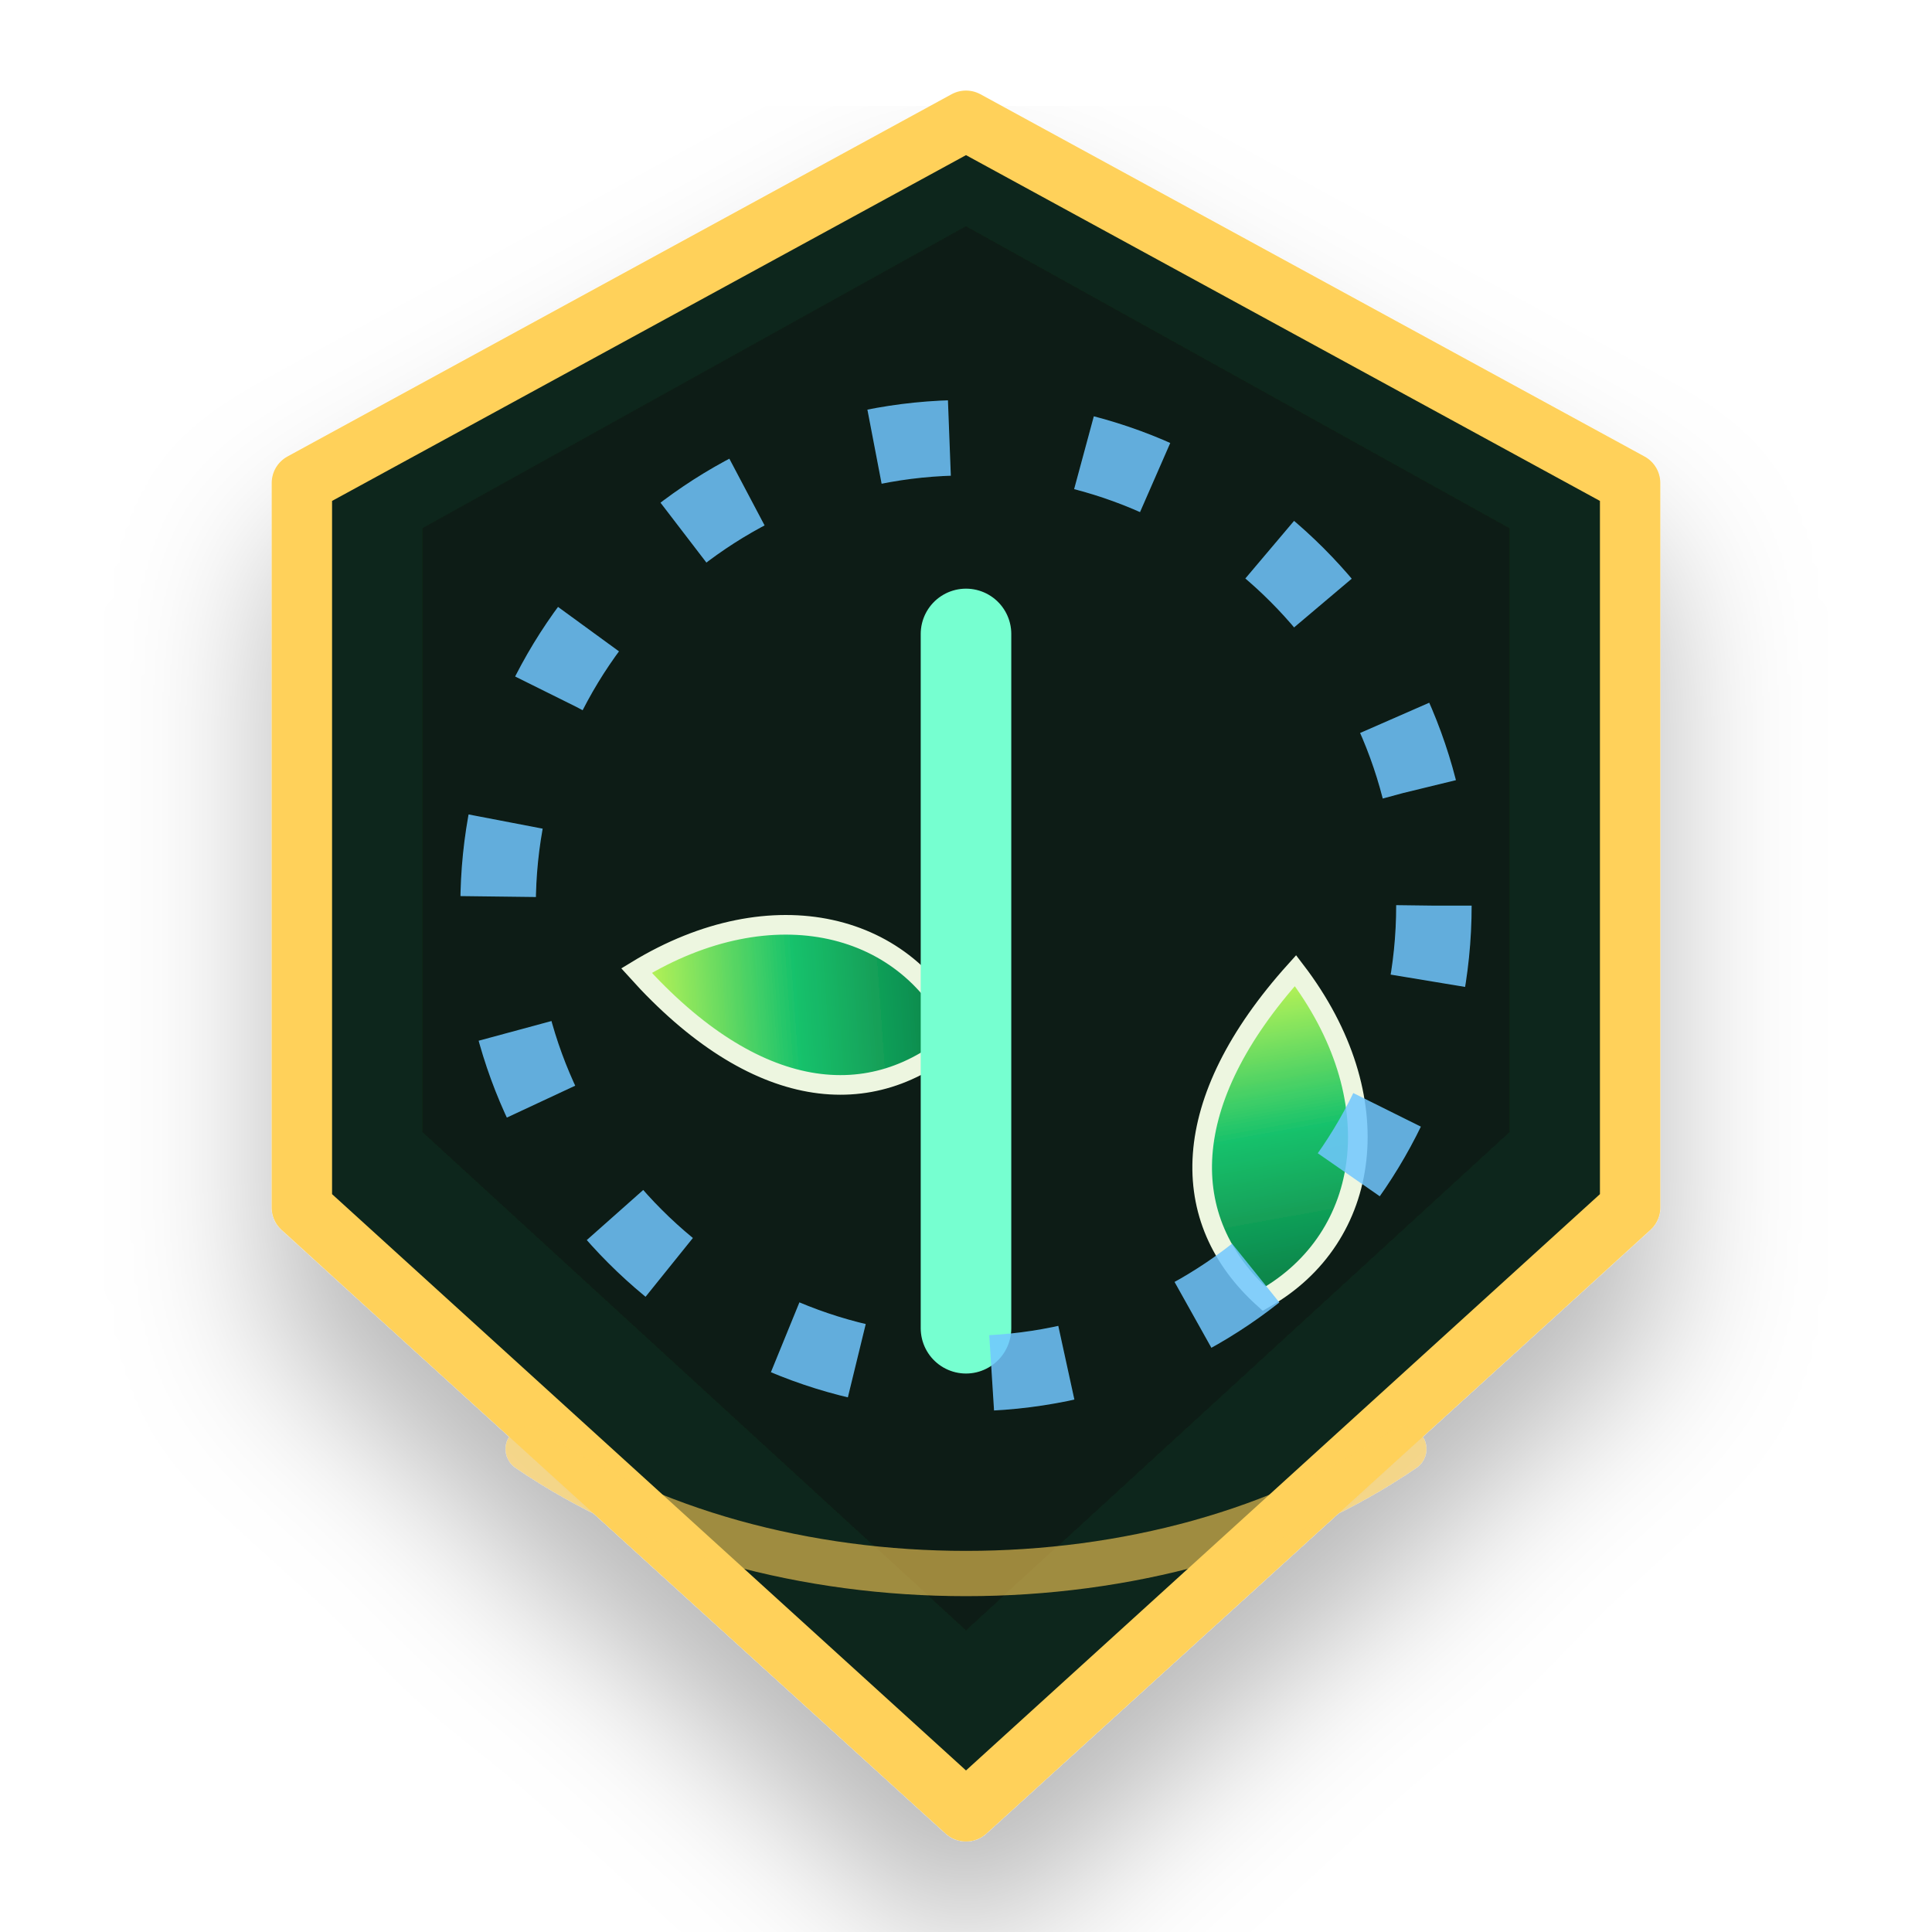
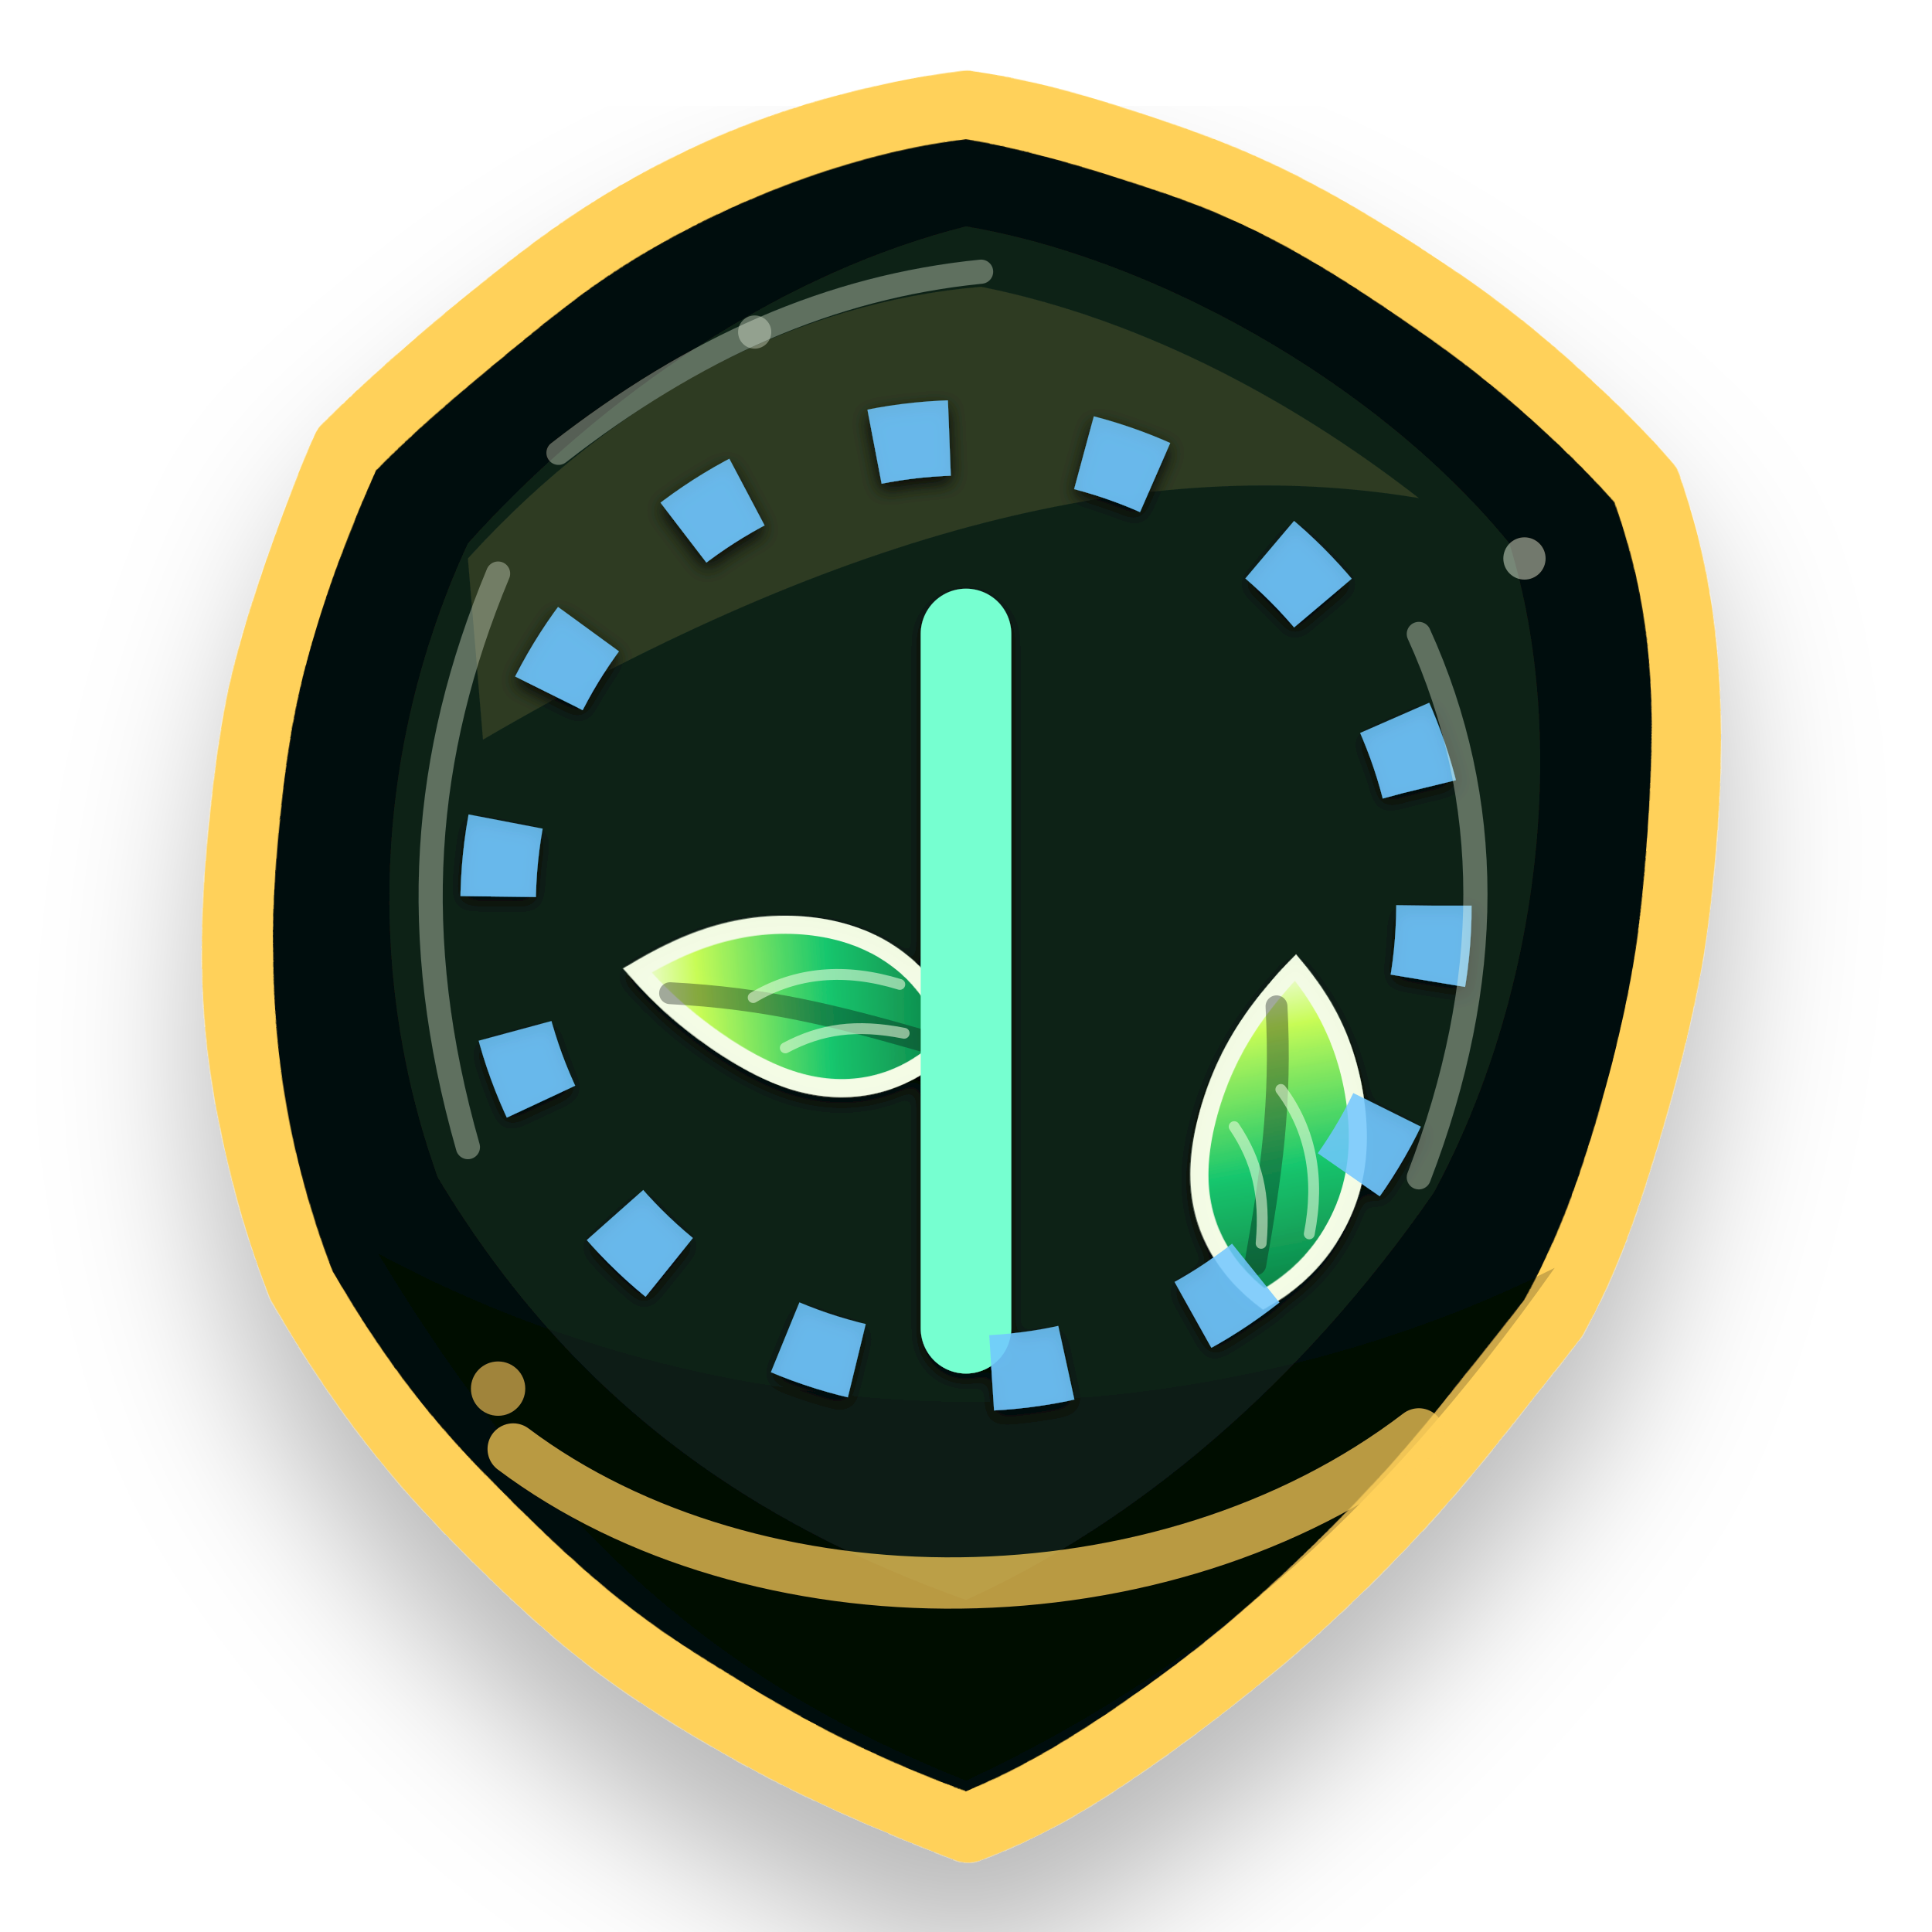
<svg xmlns="http://www.w3.org/2000/svg" viewBox="0 0 128 128" role="img" aria-label="CannaClicker event calm-growth">
  <defs>
    <filter id="softShadow" x="-30%" y="-30%" width="160%" height="170%">
      <feDropShadow dx="0" dy="7" stdDeviation="5" flood-color="#000" flood-opacity=".28" />
    </filter>
+     <filter id="brushRough" x="-10%" y="-10%" width="120%" height="120%">
+       <feTurbulence type="fractalNoise" baseFrequency=".032" numOctaves="2" seed="8" result="noise" />
+       <feDisplacementMap in="SourceGraphic" in2="noise" scale="1.6" xChannelSelector="R" yChannelSelector="G" />
+     </filter>
+     <filter id="inkBleed" x="-18%" y="-18%" width="136%" height="136%">
+       <feGaussianBlur in="SourceAlpha" stdDeviation=".55" result="blur" />
+       <feOffset dy=".45" result="offset" />
+       <feMerge>
+         <feMergeNode in="offset" />
+         <feMergeNode in="SourceGraphic" />
+       </feMerge>
+     </filter>
+     <filter id="paperGrain" x="0" y="0" width="100%" height="100%">
+       <feTurbulence type="fractalNoise" baseFrequency=".72" numOctaves="3" stitchTiles="stitch" />
+       <feColorMatrix type="saturate" values=".18" />
+       <feComponentTransfer>
+         <feFuncA type="table" tableValues="0 .13" />
+       </feComponentTransfer>
+     </filter>
    <linearGradient id="leafGradient" x1="0" x2="1" y1="0" y2="1">
-       <stop offset="0" stop-color="#caff58" />
-       <stop offset=".48" stop-color="#19c96f" />
+       <stop offset="0" stop-color="#f4ffe3" />
+       <stop offset=".18" stop-color="#caff58" />
+       <stop offset=".58" stop-color="#19c96f" />
      <stop offset="1" stop-color="#0c7f46" />
    </linearGradient>
    <linearGradient id="goldGradient" x1="0" x2="1" y1="0" y2="1">
      <stop offset="0" stop-color="#fff0a8" />
      <stop offset=".55" stop-color="#ffd15a" />
      <stop offset="1" stop-color="#ff9f43" />
    </linearGradient>
    <linearGradient id="glassGradient" x1="0" x2="1" y1="0" y2="1">
      <stop offset="0" stop-color="#e8fff8" stop-opacity=".95" />
      <stop offset=".55" stop-color="#76ffd0" stop-opacity=".72" />
      <stop offset="1" stop-color="#71c7ff" stop-opacity=".48" />
    </linearGradient>
  </defs>
  <g filter="url(#softShadow)">
-     <path d="M64 8 108 32v48l-44 40-44-40V32Z" fill="#10251a" stroke="#ffd15a" stroke-width="4" stroke-linejoin="round" />
-     <path d="M64 15 100 35v40l-36 33-36-33V35Z" fill="#0b1c13" opacity=".94" />
-     <path d="M0-18C16-15 24-3 20 9 8 9 0 0 0-18Z" transform="translate(50 73) rotate(-42) scale(0.65)" fill="url(#leafGradient)" stroke="#f7ffe8" stroke-width="2" opacity=".96" />
-     <path d="M0-18C16-15 24-3 20 9 8 9 0 0 0-18Z" transform="translate(78 73) rotate(42) scale(0.65)" fill="url(#leafGradient)" stroke="#f7ffe8" stroke-width="2" opacity=".96" />
-     <path d="M64 88V42" stroke="#76ffd0" stroke-width="6" stroke-linecap="round" />
-     <circle cx="64" cy="60" r="31" fill="none" stroke="#71c7ff" stroke-width="5" stroke-dasharray="5 9" opacity=".85" />
-     <path d="M35 96c16 11 42 11 58 0" fill="none" stroke="#ffd15a" stroke-width="3" stroke-linecap="round" opacity=".6" />
+     <path d="M64 7c14 2 33 11 45 25 6 17 2 39-6 55-12 17-25 28-39 34-18-6-33-17-44-36-7-18-5-38 3-55C35 18 49 9 64 7Z" fill="#050b08" stroke="#ffd15a" stroke-width="4.6" stroke-linejoin="round" filter="url(#brushRough)" />
+     <path d="M64 15c12 2 27 10 36 21 4 13 2 30-5 43-9 13-20 22-31 27-14-5-26-13-35-28-5-14-4-29 2-42 9-10 21-18 33-21Z" fill="#10251a" opacity=".96" />
+     <path d="M31 37c10-11 22-17 34-18 10 2 20 7 29 14-18-3-38 2-62 16Z" fill="#ffd15a" opacity=".13" />
+     <path d="M25 83c12 20 24 29 39 35 15-7 27-17 39-34-22 11-52 13-78-1Z" fill="#000" opacity=".2" />
+     <g filter="url(#inkBleed)">
+       <g transform="translate(50 73) rotate(-42) scale(0.65)">
+         <path d="M0-18C16-15 24-3 20 9 8 10 0 0 0-18Z" fill="url(#leafGradient)" stroke="#f7ffe8" stroke-width="1.846" opacity=".97" filter="url(#brushRough)" />
+         <path d="M1-14c7 7 11 13 16 21" fill="none" stroke="#050b08" stroke-width="2.231" stroke-linecap="round" opacity=".34" />
+         <path d="M7-8c5 1 9 4 12 9M6-2c4 1 7 3 10 7" fill="none" stroke="#f4ffe3" stroke-width="1.108" stroke-linecap="round" opacity=".55" />
+       </g>
+       <g transform="translate(78 73) rotate(42) scale(0.65)">
+         <path d="M0-18C16-15 24-3 20 9 8 10 0 0 0-18Z" fill="url(#leafGradient)" stroke="#f7ffe8" stroke-width="1.846" opacity=".97" filter="url(#brushRough)" />
+         <path d="M1-14c7 7 11 13 16 21" fill="none" stroke="#050b08" stroke-width="2.231" stroke-linecap="round" opacity=".34" />
+         <path d="M7-8c5 1 9 4 12 9M6-2c4 1 7 3 10 7" fill="none" stroke="#f4ffe3" stroke-width="1.108" stroke-linecap="round" opacity=".55" />
+       </g>
+       <path d="M64 88V42" stroke="#76ffd0" stroke-width="6" stroke-linecap="round" />
+       <circle cx="64" cy="60" r="31" fill="none" stroke="#71c7ff" stroke-width="5" stroke-dasharray="5 9" opacity=".85" />
+     </g>
+     <path d="M34 96c16 12 43 12 60-1" fill="none" stroke="#ffd15a" stroke-width="3.4" stroke-linecap="round" opacity=".72" />
+     <path d="M37 30c9-7 18-11 28-12M94 42c5 11 5 23 0 36M31 76c-4-14-3-26 2-38" fill="none" stroke="#f7ffe8" stroke-width="1.6" stroke-linecap="round" opacity=".34" />
+     <circle cx="33" cy="92" r="1.8" fill="#ffd15a" opacity=".62" />
+     <circle cx="101" cy="37" r="1.4" fill="#f7ffe8" opacity=".45" />
+     <circle cx="50" cy="22" r="1.1" fill="#f7ffe8" opacity=".35" />
  </g>
</svg>
